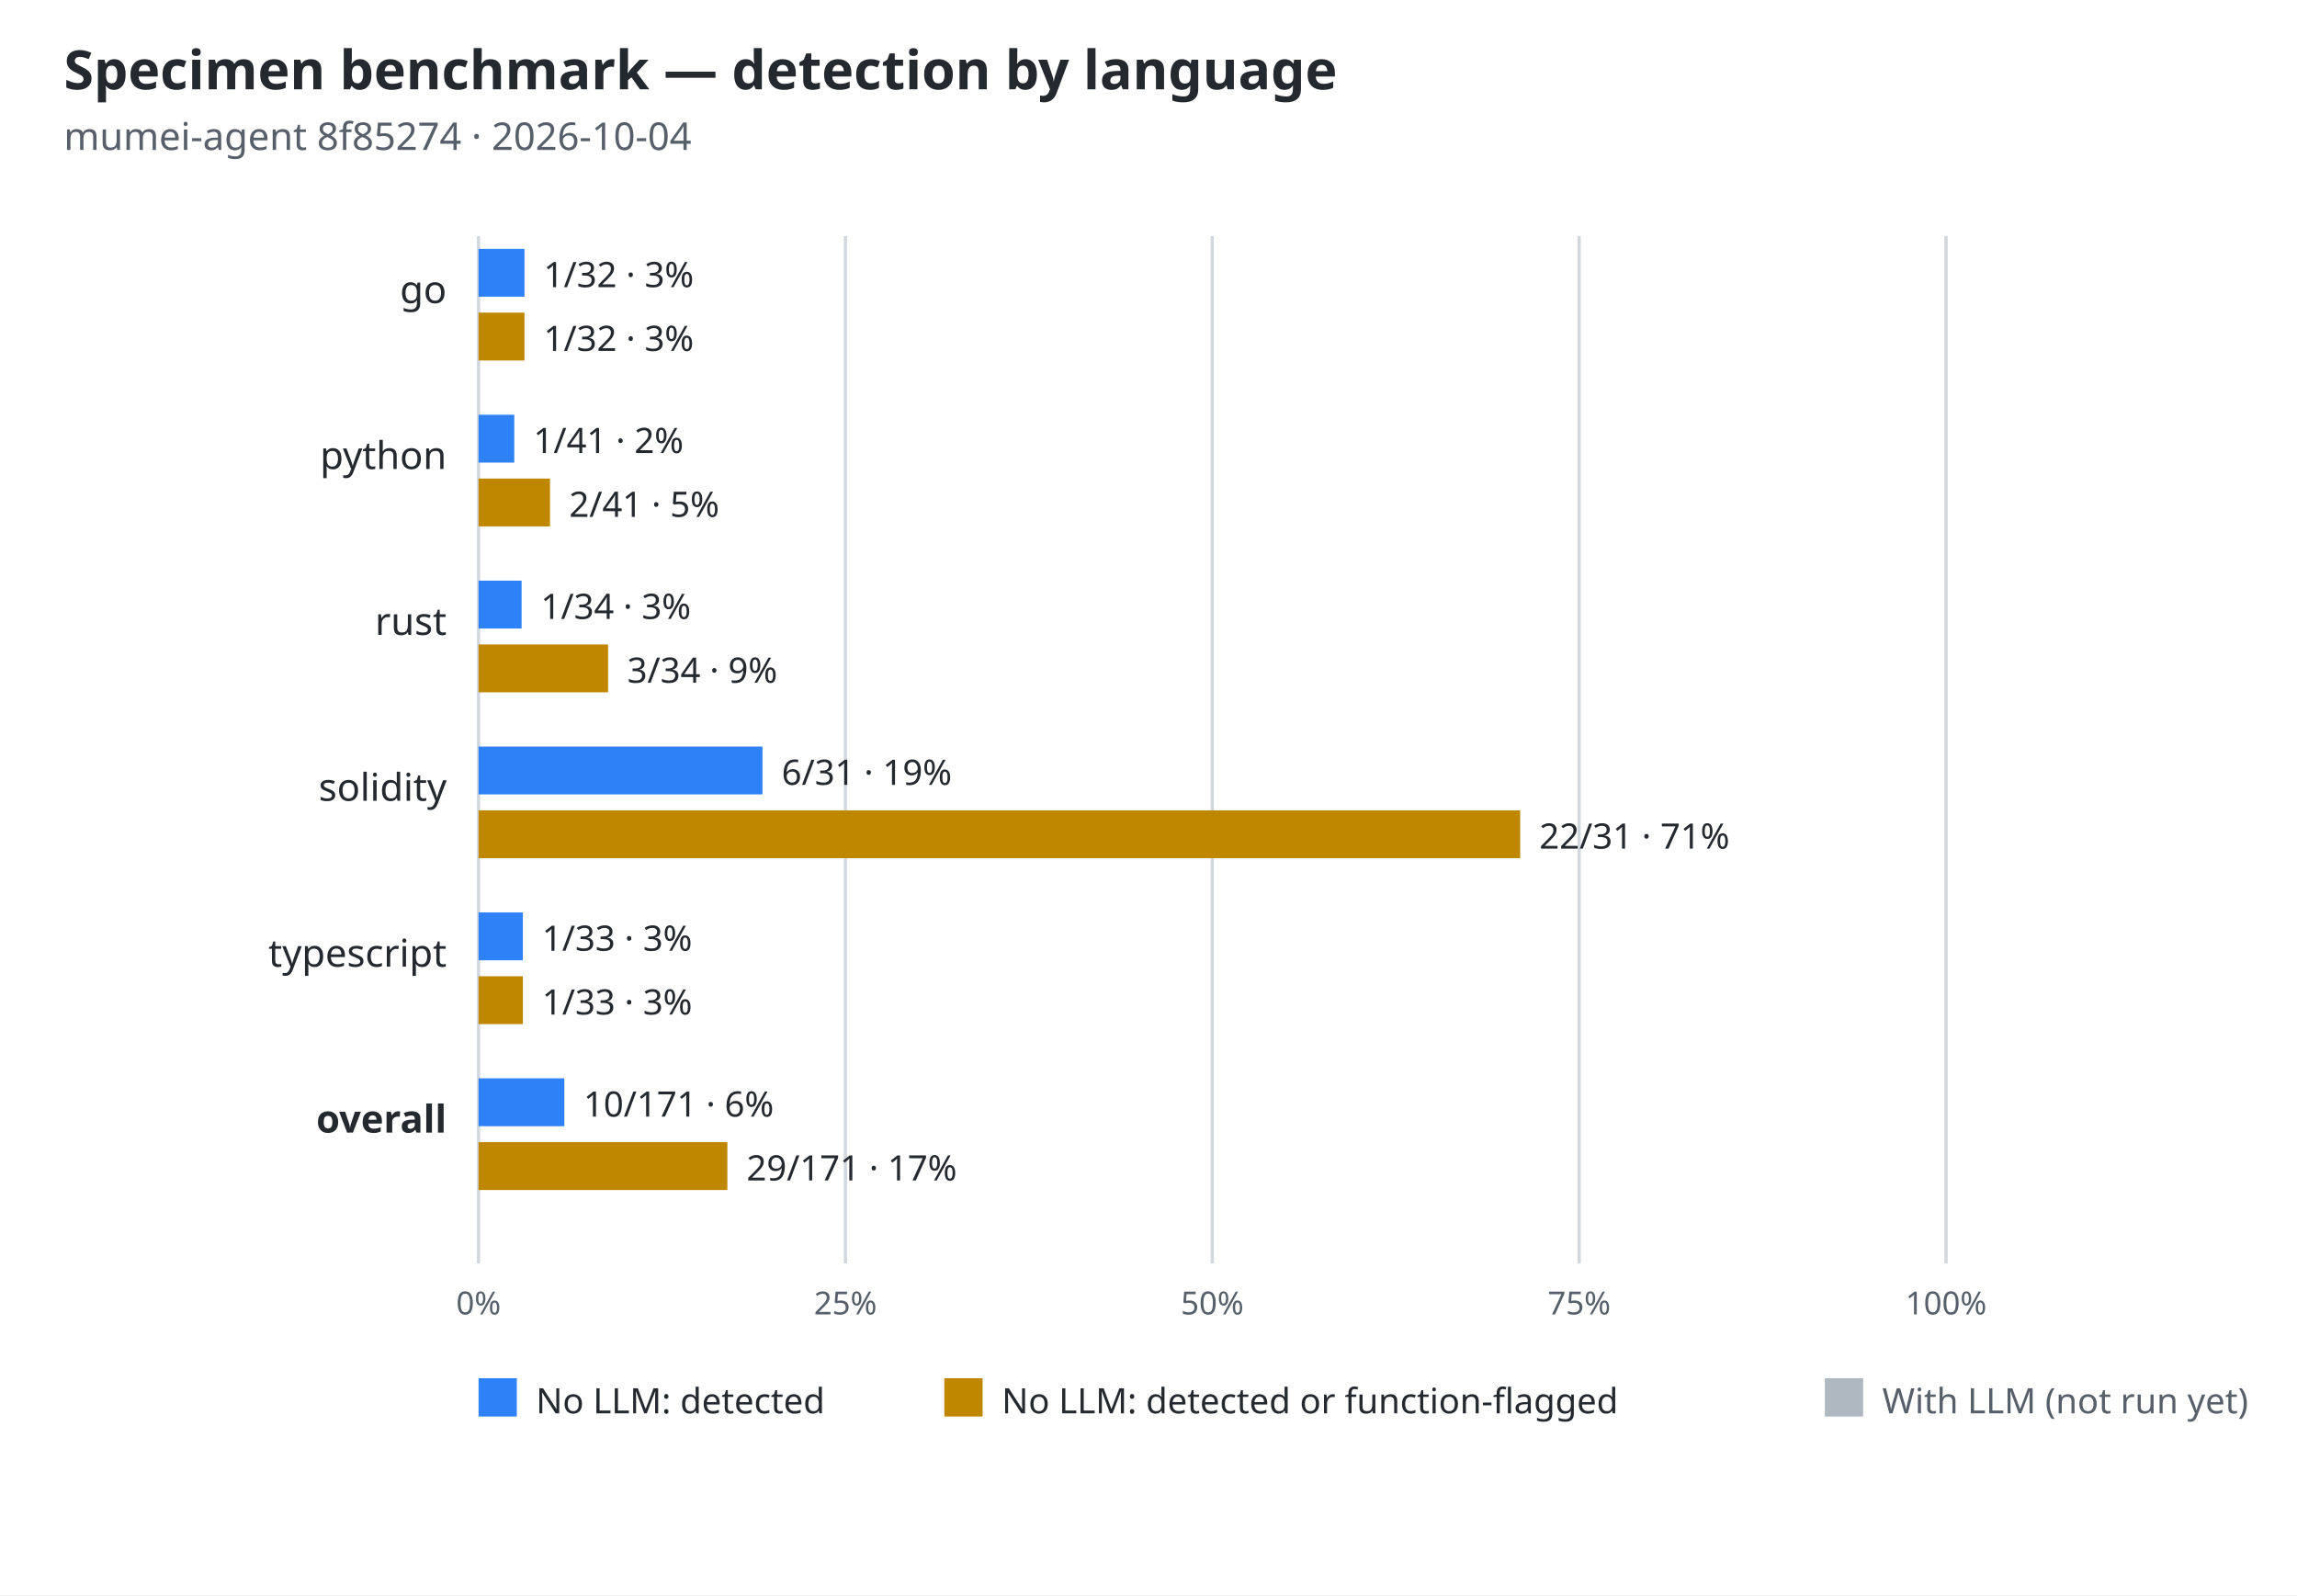
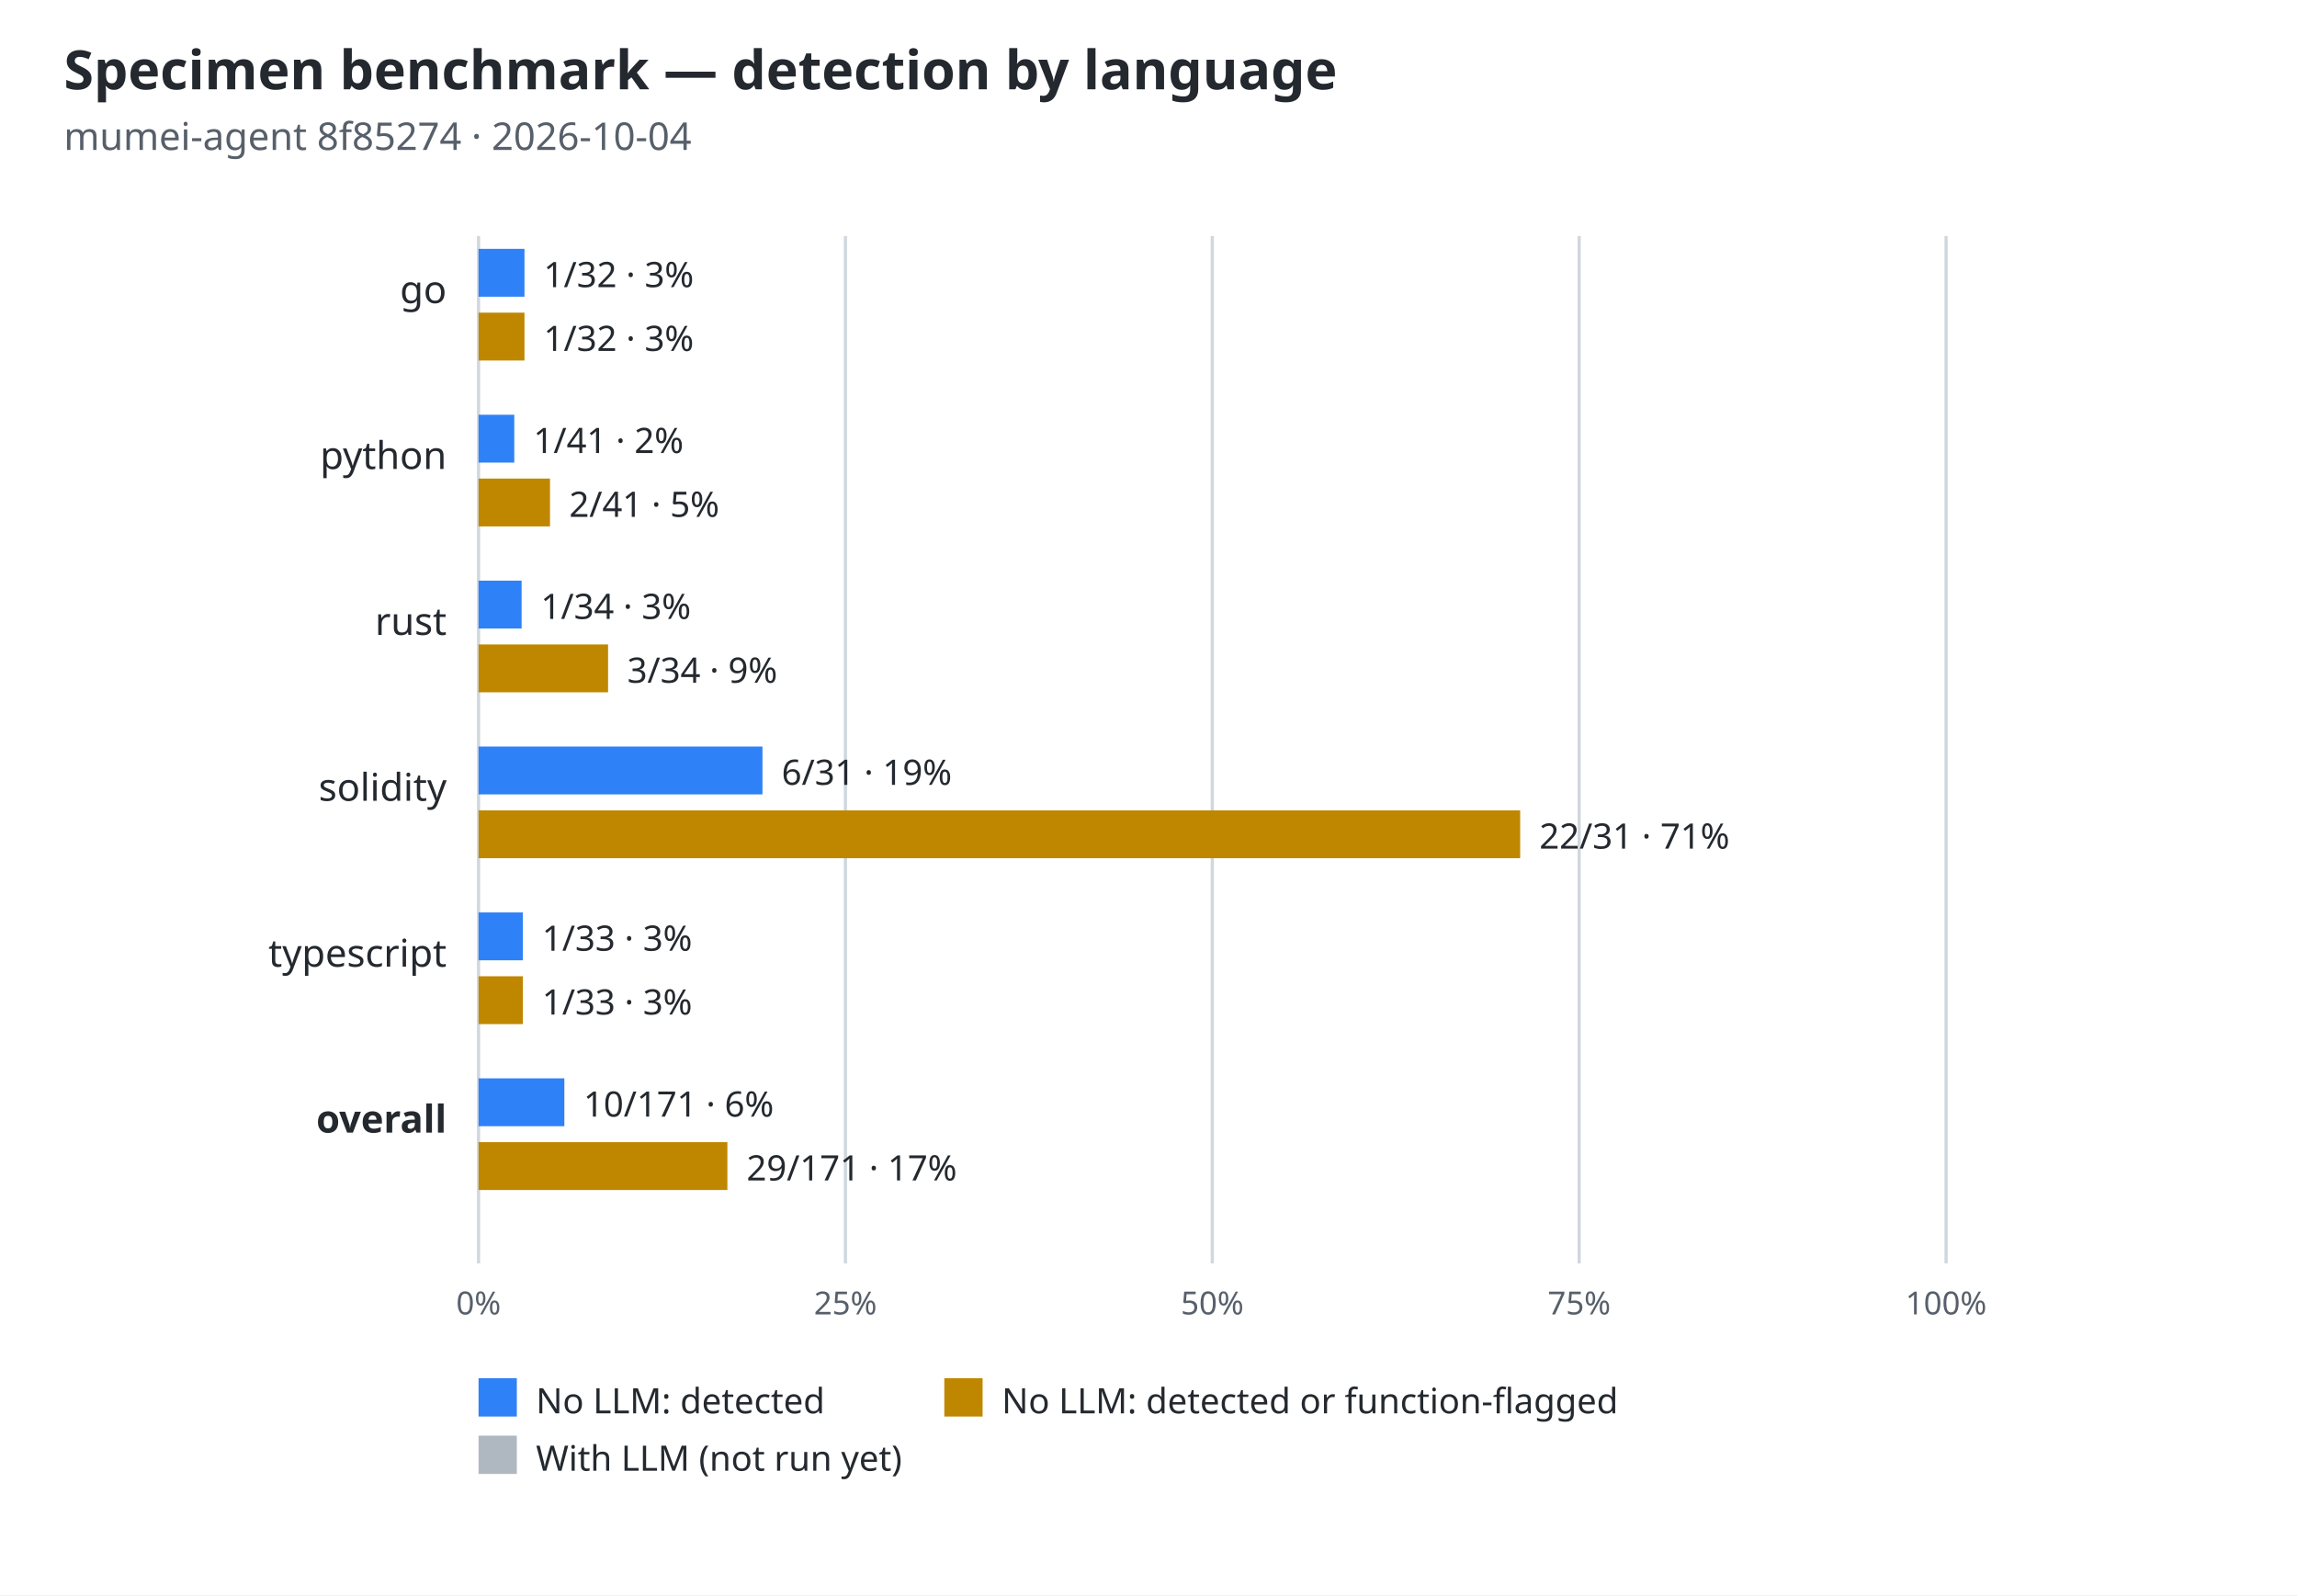
<svg xmlns="http://www.w3.org/2000/svg" viewBox="0 0 720 500" font-family="sans-serif">
  <rect width="720" height="500" fill="white" />
  <text x="20" y="28" font-size="17" font-weight="bold" fill="#24292f">Specimen benchmark — detection by language</text>
  <text x="20" y="47" font-size="12" fill="#57606a">mumei-agent 8f85274 · 2026-10-04</text>
  <line x1="150.0" y1="74" x2="150.0" y2="396" stroke="#d0d7de" stroke-width="1" />
  <text x="150.0" y="412" font-size="10" fill="#57606a" text-anchor="middle">0%</text>
  <line x1="265.0" y1="74" x2="265.0" y2="396" stroke="#d0d7de" stroke-width="1" />
  <text x="265.0" y="412" font-size="10" fill="#57606a" text-anchor="middle">25%</text>
  <line x1="380.0" y1="74" x2="380.0" y2="396" stroke="#d0d7de" stroke-width="1" />
  <text x="380.0" y="412" font-size="10" fill="#57606a" text-anchor="middle">50%</text>
  <line x1="495.0" y1="74" x2="495.0" y2="396" stroke="#d0d7de" stroke-width="1" />
  <text x="495.0" y="412" font-size="10" fill="#57606a" text-anchor="middle">75%</text>
  <line x1="610.0" y1="74" x2="610.0" y2="396" stroke="#d0d7de" stroke-width="1" />
  <text x="610.0" y="412" font-size="10" fill="#57606a" text-anchor="middle">100%</text>
  <text x="140" y="95" font-size="12" font-weight="normal" fill="#24292f" text-anchor="end">go</text>
  <rect x="150" y="78" width="14.4" height="15" fill="#2f81f7" />
  <text x="170.4" y="90" font-size="11" fill="#24292f">1/32 · 3%</text>
  <rect x="150" y="98" width="14.4" height="15" fill="#bf8700" />
  <text x="170.4" y="110" font-size="11" fill="#24292f">1/32 · 3%</text>
  <text x="140" y="147" font-size="12" font-weight="normal" fill="#24292f" text-anchor="end">python</text>
  <rect x="150" y="130" width="11.2" height="15" fill="#2f81f7" />
  <text x="167.2" y="142" font-size="11" fill="#24292f">1/41 · 2%</text>
  <rect x="150" y="150" width="22.4" height="15" fill="#bf8700" />
  <text x="178.4" y="162" font-size="11" fill="#24292f">2/41 · 5%</text>
  <text x="140" y="199" font-size="12" font-weight="normal" fill="#24292f" text-anchor="end">rust</text>
  <rect x="150" y="182" width="13.5" height="15" fill="#2f81f7" />
  <text x="169.5" y="194" font-size="11" fill="#24292f">1/34 · 3%</text>
  <rect x="150" y="202" width="40.6" height="15" fill="#bf8700" />
  <text x="196.6" y="214" font-size="11" fill="#24292f">3/34 · 9%</text>
  <text x="140" y="251" font-size="12" font-weight="normal" fill="#24292f" text-anchor="end">solidity</text>
  <rect x="150" y="234" width="89.0" height="15" fill="#2f81f7" />
  <text x="245.0" y="246" font-size="11" fill="#24292f">6/31 · 19%</text>
  <rect x="150" y="254" width="326.5" height="15" fill="#bf8700" />
  <text x="482.5" y="266" font-size="11" fill="#24292f">22/31 · 71%</text>
  <text x="140" y="303" font-size="12" font-weight="normal" fill="#24292f" text-anchor="end">typescript</text>
  <rect x="150" y="286" width="13.9" height="15" fill="#2f81f7" />
  <text x="169.9" y="298" font-size="11" fill="#24292f">1/33 · 3%</text>
  <rect x="150" y="306" width="13.9" height="15" fill="#bf8700" />
  <text x="169.9" y="318" font-size="11" fill="#24292f">1/33 · 3%</text>
  <text x="140" y="355" font-size="12" font-weight="bold" fill="#24292f" text-anchor="end">overall</text>
  <rect x="150" y="338" width="26.9" height="15" fill="#2f81f7" />
  <text x="182.9" y="350" font-size="11" fill="#24292f">10/171 · 6%</text>
  <rect x="150" y="358" width="78.0" height="15" fill="#bf8700" />
  <text x="234.0" y="370" font-size="11" fill="#24292f">29/171 · 17%</text>
  <rect x="150" y="432" width="12" height="12" fill="#2f81f7" />
  <text x="168" y="443" font-size="11" fill="#24292f">No LLM: detected</text>
  <rect x="296" y="432" width="12" height="12" fill="#bf8700" />
  <text x="314" y="443" font-size="11" fill="#24292f">No LLM: detected or function-flagged</text>
-   <rect x="572" y="432" width="12" height="12" fill="#afb8c1" />
-   <text x="590" y="443" font-size="11" fill="#57606a">With LLM (not run yet)</text>
+   <rect x="150" y="450" width="12" height="12" fill="#afb8c1" />
+   <text x="168" y="461" font-size="11" fill="#24292f">With LLM (not run yet)</text>
</svg>
